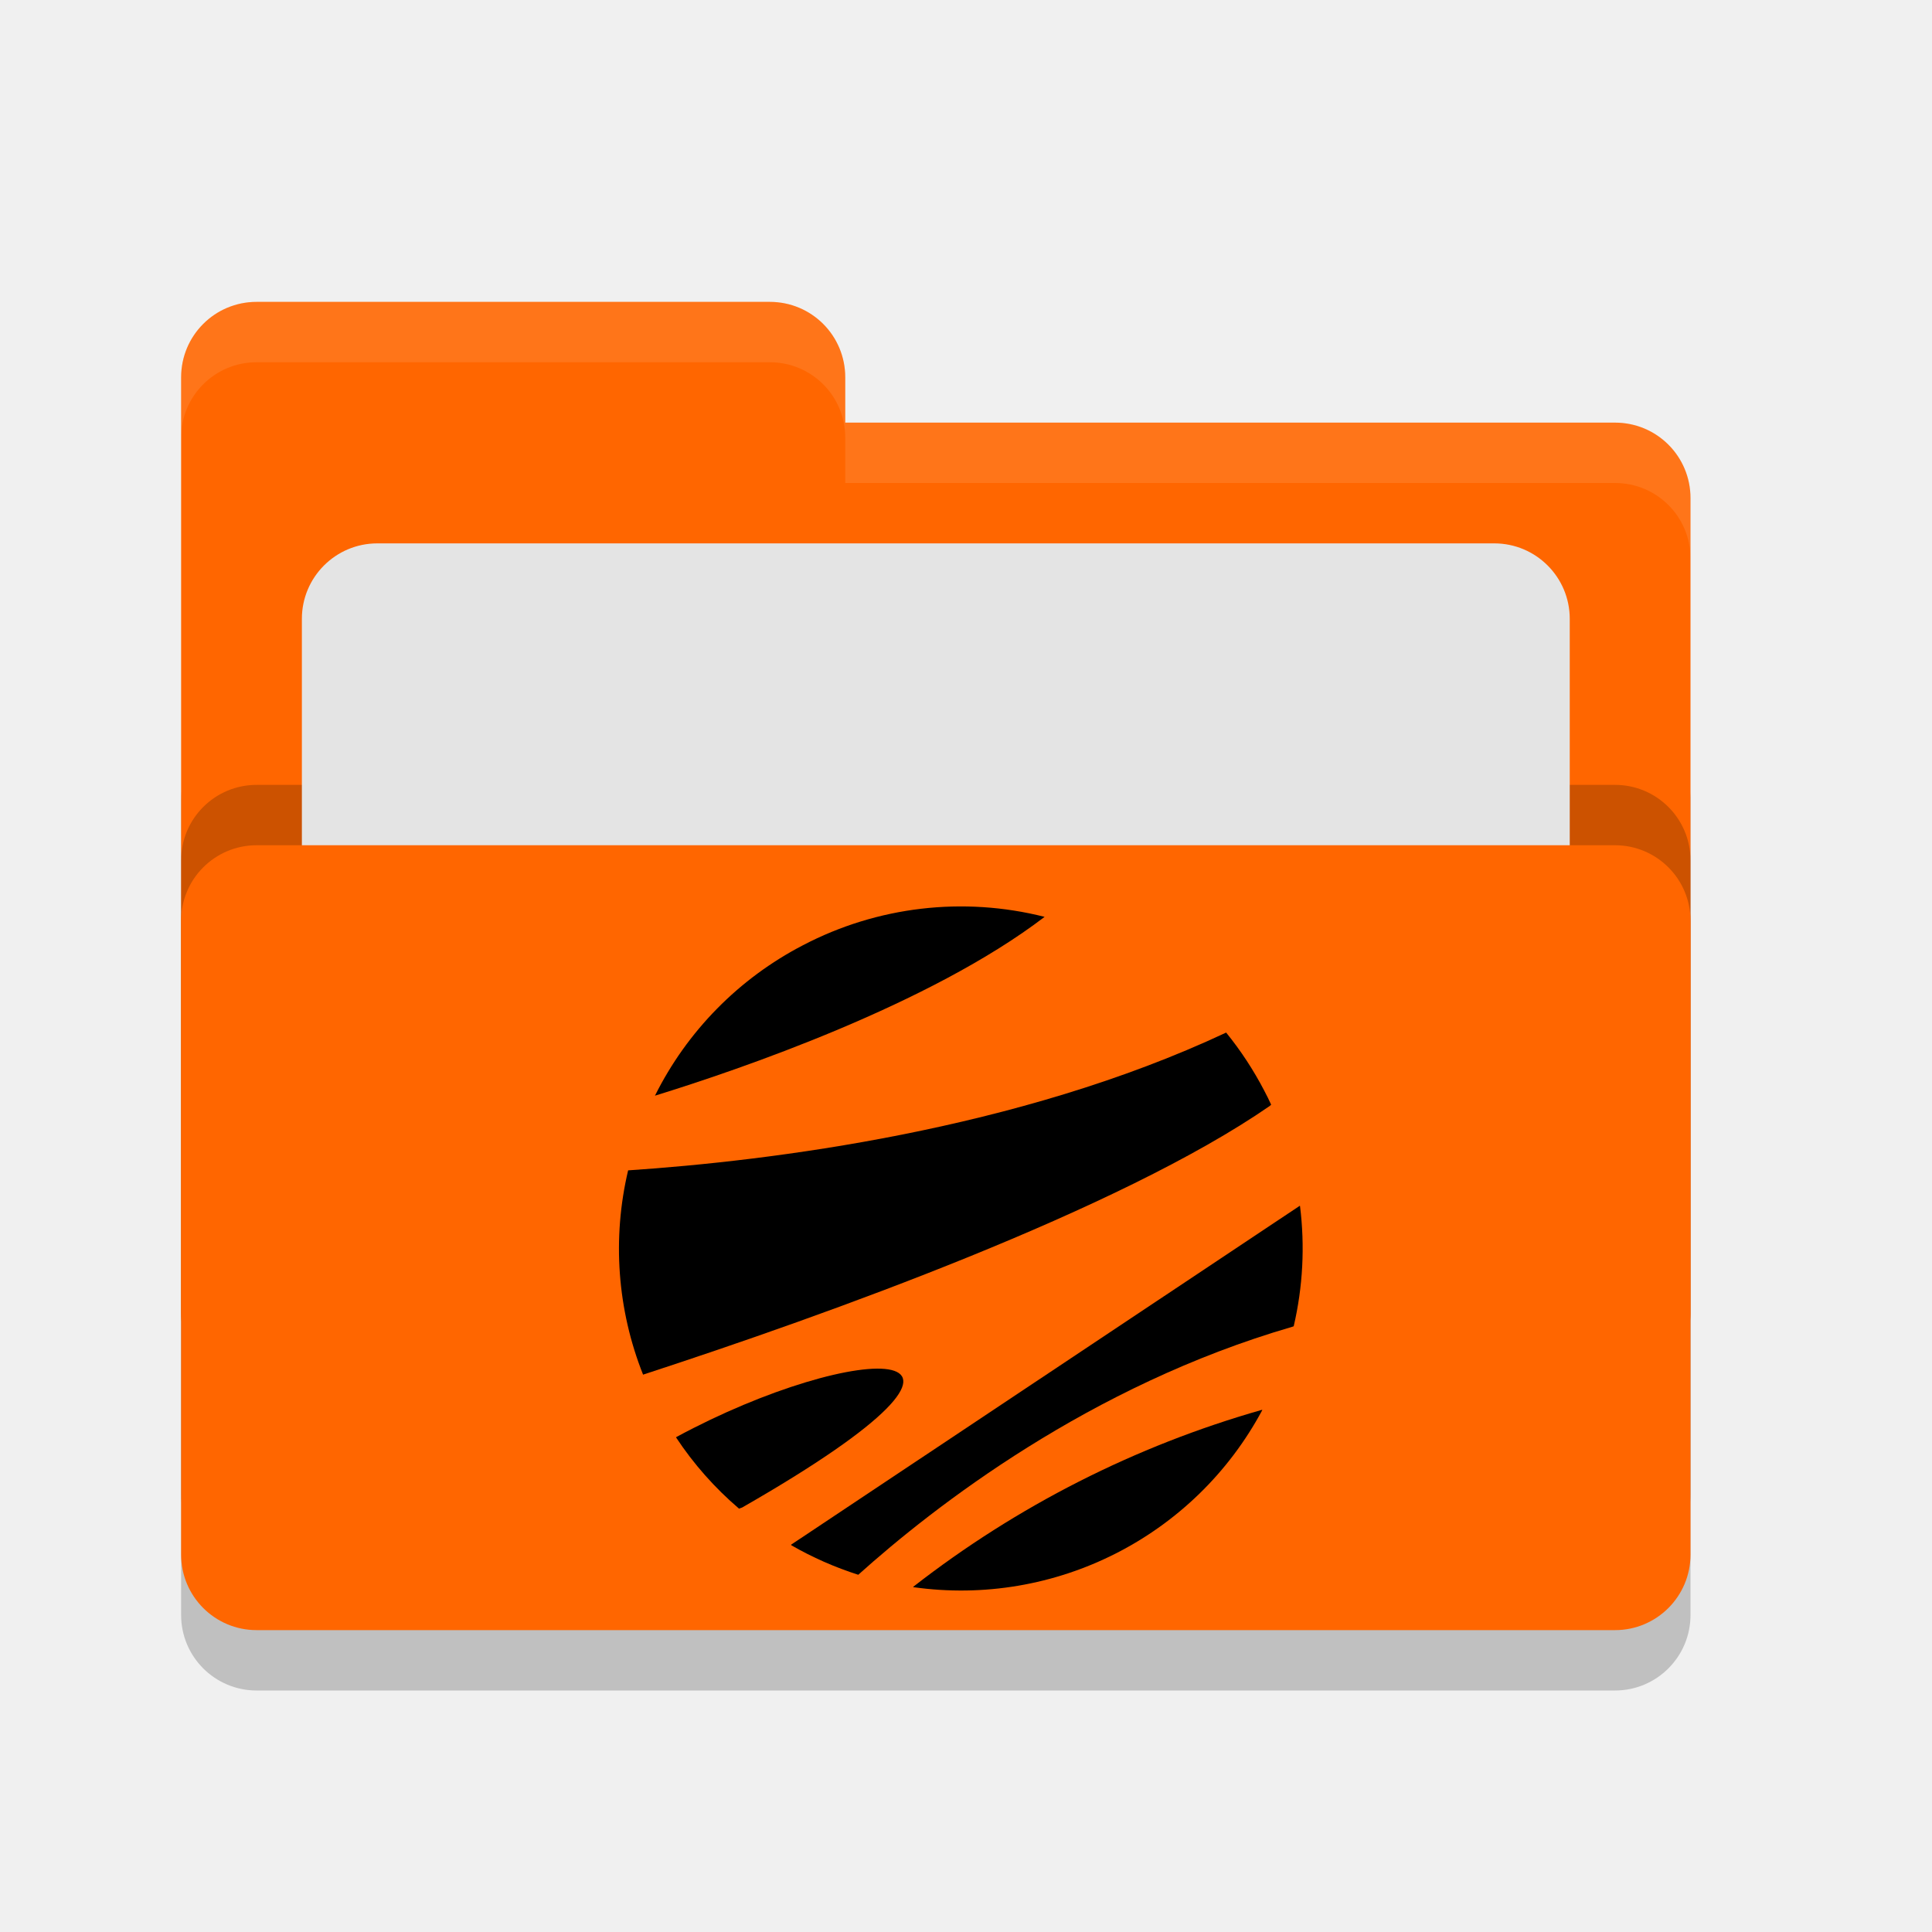
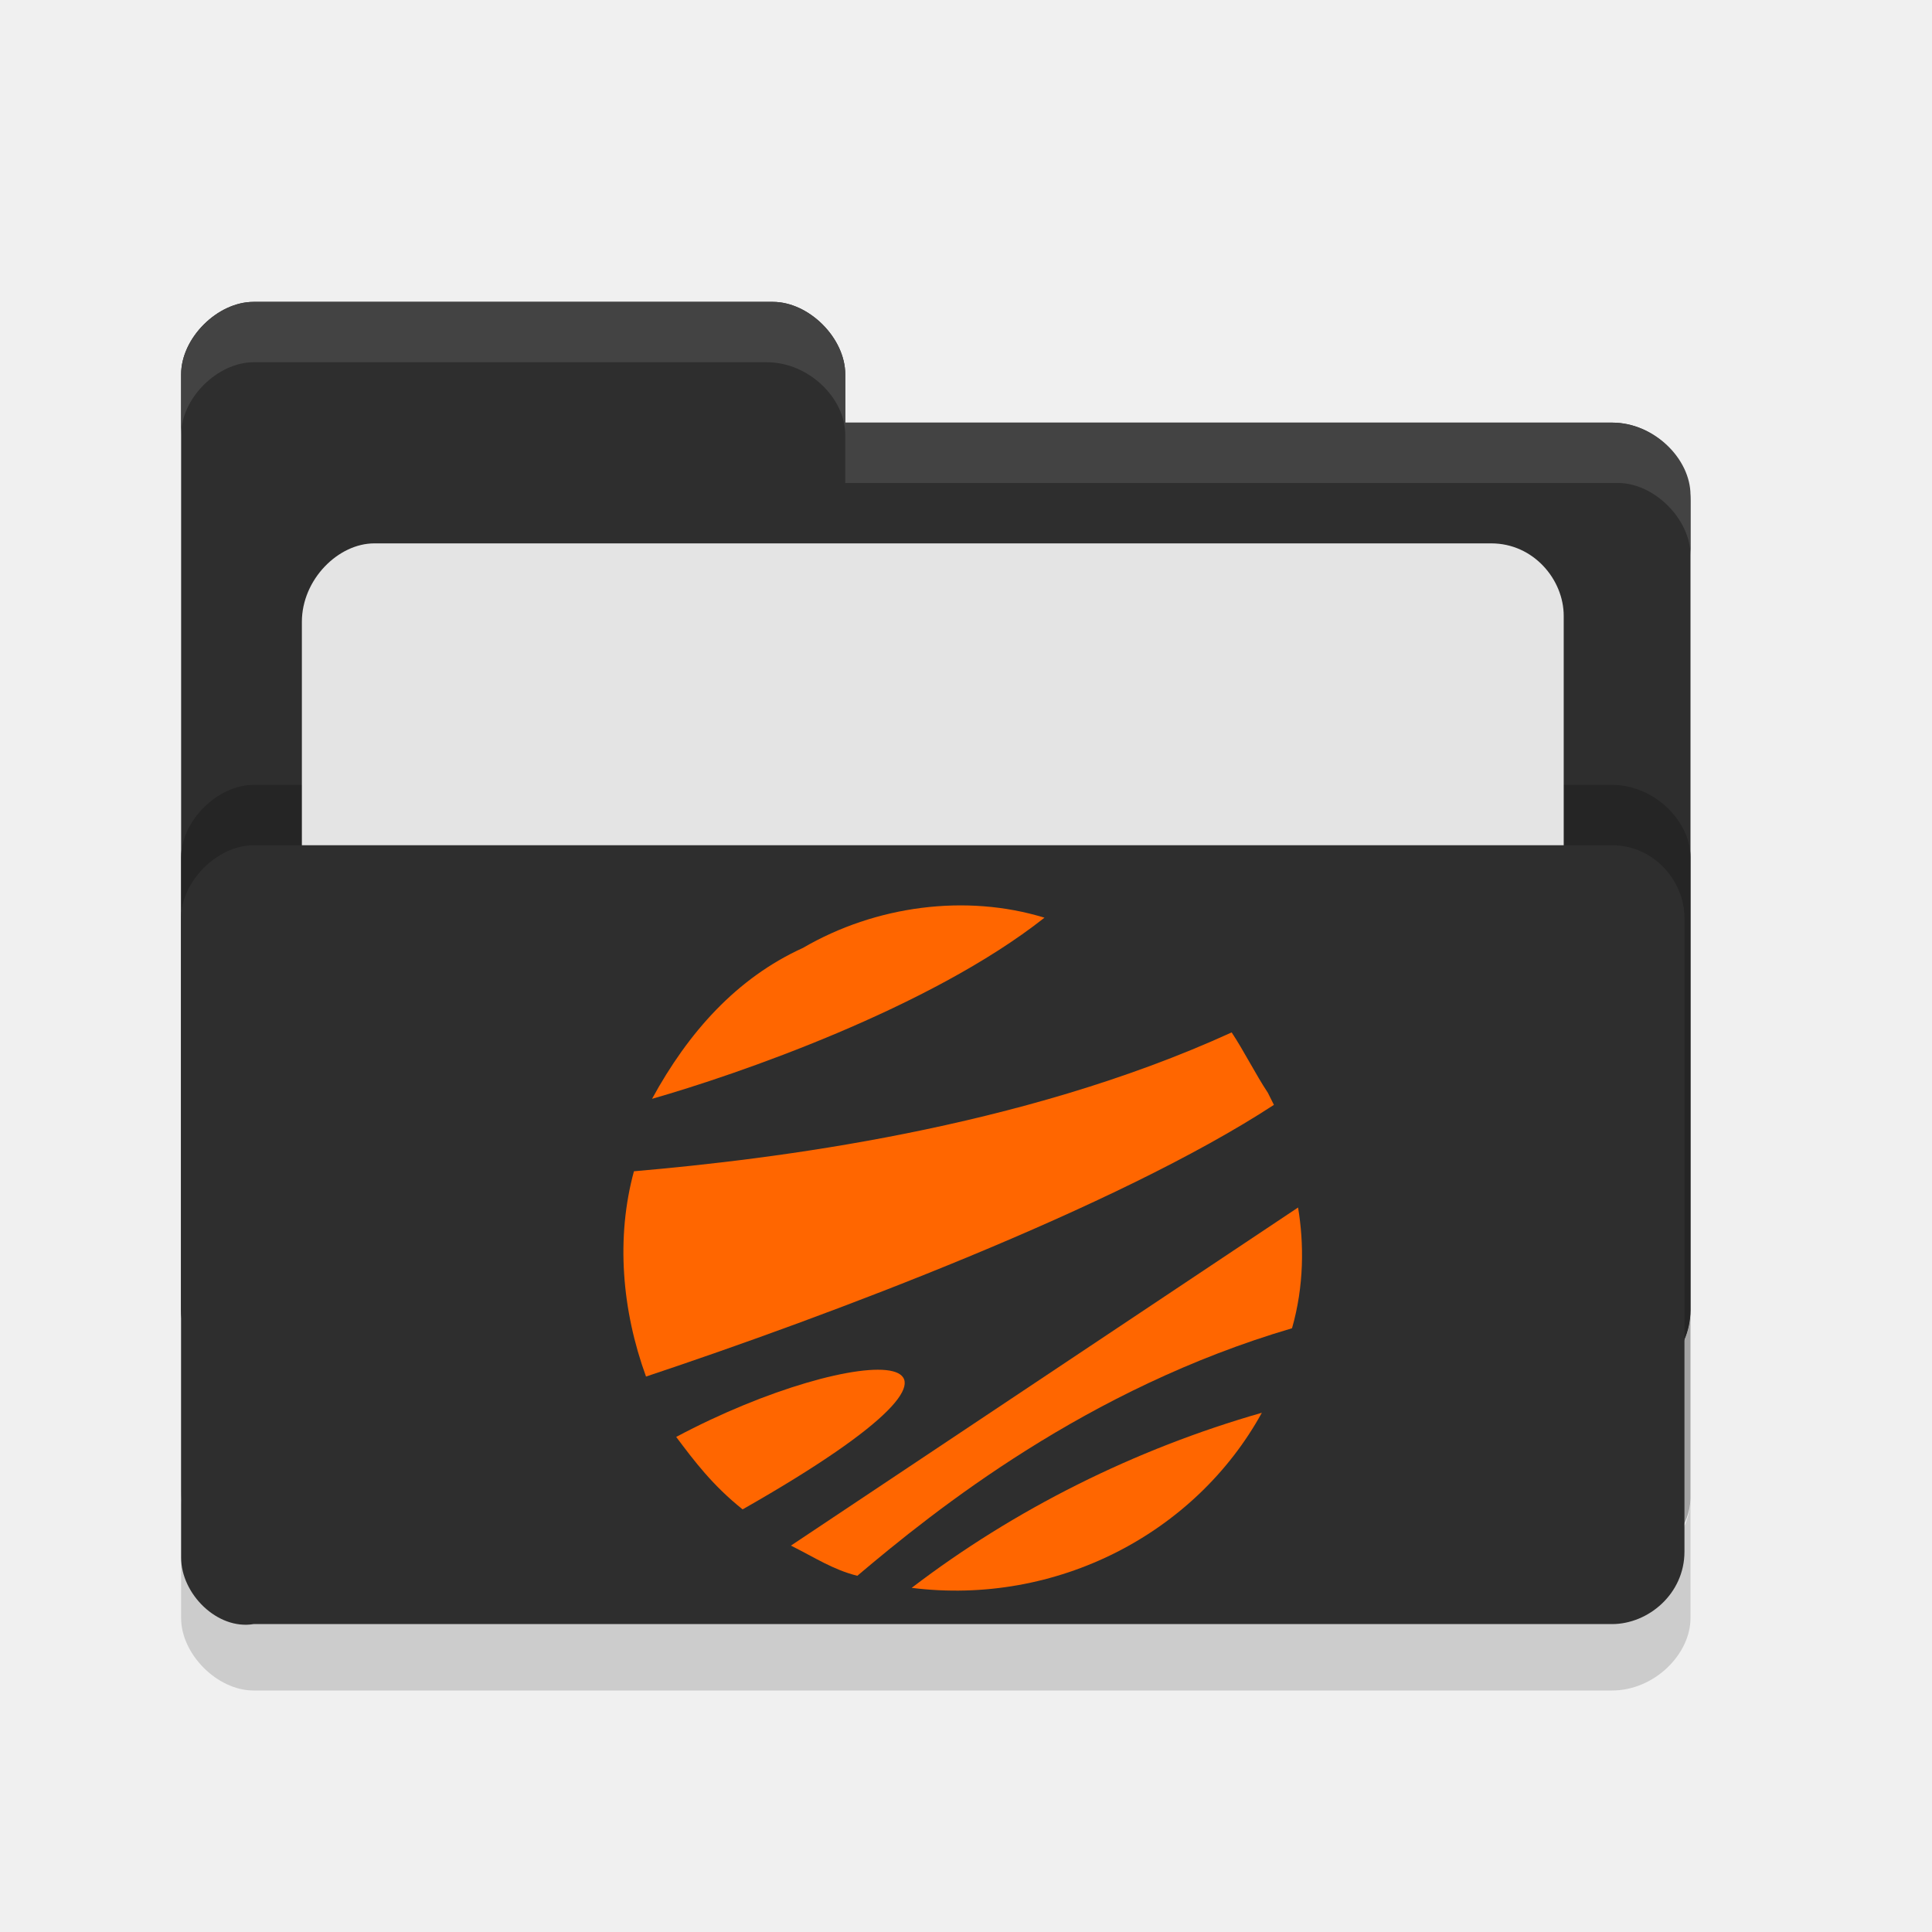
- <svg xmlns="http://www.w3.org/2000/svg" width="32" height="32" version="1" id="svg16">
-   <defs id="defs20" />
-   <rect style="opacity:0.2" width="25" height="16" x="3" y="12" rx="1.25" ry="1.25" id="rect2" />
-   <path style="fill:#ff6600" d="M 3,21.75 C 3,22.442 3.558,23 4.25,23 H 26.75 C 27.442,23 28,22.442 28,21.75 V 8.25 C 28,7.558 27.442,7 26.75,7 H 14 V 6.25 C 14,5.558 13.443,5 12.75,5 H 4.25 C 3.558,5 3,5.558 3,6.25" id="path4" />
-   <rect style="opacity:0.2" width="25" height="13" x="3" y="13" rx="1.25" ry="1.25" id="rect6" />
-   <rect style="fill:#e4e4e4" width="21" height="10" x="5" y="9" rx="1.25" ry="1.25" id="rect8" />
-   <rect style="fill:#ff6600" width="25" height="13" x="3" y="14" rx="1.25" ry="1.25" id="rect10" />
-   <path style="opacity:0.1;fill:#ffffff" d="M 4.25 5 C 3.558 5 3 5.558 3 6.25 L 3 7.25 C 3 6.558 3.558 6 4.25 6 L 12.75 6 C 13.443 6 14 6.558 14 7.25 L 14 8 L 26.75 8 C 27.442 8 28 8.557 28 9.25 L 28 8.25 C 28 7.558 27.442 7 26.75 7 L 14 7 L 14 6.25 C 14 5.558 13.443 5 12.75 5 L 4.25 5 z" id="path12" />
-   <g transform="matrix(0.05705691,0,0,0.05705691,10.252,15.01494)" id="katman_2" data-name="katman 2" style="fill:#000000">
-     <g id="katman_3" data-name="katman 3" style="fill:#000000">
-       <path class="cls-1" d="m 189.32,57.52 c -0.62,-1.36 -1.27,-2.72 -2,-4.07 A 100.1,100.1 0 0 0 176.26,36.59 C 115.74,65 43.68,73.84 2.66,76.59 A 98.81,98.81 0 0 0 7,135.89 c 53.23,-17.36 138.34,-47.86 181.93,-78 z" id="path8-3" style="fill:#000000" />
-       <path class="cls-1" d="m 53.45,11.22 a 98.86,98.86 0 0 0 -43,43.69 C 35.06,47.32 90.28,28.43 123.56,3 a 98.91,98.91 0 0 0 -70.11,8.22 z" id="path10-6" style="fill:#000000" />
-       <path class="cls-1" d="M 186.64,146.11 A 297.08,297.08 0 0 0 85.43,197.47 v 0 c 0,0 0,0.07 0,0.11 a 99.17,99.17 0 0 0 101.33,-51.42 z" id="path12-3" style="fill:#000000" />
-       <path class="cls-1" d="M 197.62,86.88 50,185.23 a 0.91,0.91 0 0 0 0,0.17 100,100 0 0 0 19.52,8.6 v 0 h -0.07 c 22.06,-19.83 67.19,-54.92 126,-72 l 0.42,-0.15 a 99.29,99.29 0 0 0 1.83,-34.92 z" id="path14" style="fill:#000000" />
-       <path class="cls-1" d="M 35.71,174.49 C 124.57,123.61 69,125.7 16.66,154 l -0.09,0.11 a 98.54,98.54 0 0 0 18.3,20.69 5.61,5.61 0 0 1 0.84,-0.31 z" id="path16" style="fill:#000000" />
-     </g>
+ <svg xmlns="http://www.w3.org/2000/svg" version="1.1" id="svg16" x="0px" y="0px" viewBox="0 0 32 32" style="enable-background:new 0 0 32 32;" xml:space="preserve">
+   <style type="text/css">
+ 	.st0{fill:#CCCCCC;}
+ 	.st1{fill:#2E2E2E;}
+ 	.st2{fill:#A3A3A3;}
+ 	.st3{fill:#252525;}
+ 	.st4{fill:#E4E4E4;}
+ 	.st5{fill:#434343;}
+ 	.st6{fill:#FF6600;}
+ </style>
+   <g>
+     <path class="st0" d="M3,13.3L3,13.3v13.5C3,27.4,3.6,28,4.2,28h22.5c0.7,0,1.3-0.6,1.3-1.2v-2c0,0.7-0.6,1.2-1.3,1.2H4.2   C3.6,26,3,25.4,3,24.8v-3l0,0V13.3" />
+     <path class="st1" d="M3,21.7C3,22.4,3.6,23,4.2,23h22.5c0.7,0,1.3-0.6,1.3-1.3V8.3C28,7.6,27.4,7,26.7,7H14V6.2   C14,5.6,13.4,5,12.8,5H4.2C3.6,5,3,5.6,3,6.2V21.7" />
+     <path class="st2" d="M28,21.7c0,0.7-0.6,1.3-1.3,1.3H4.2C3.6,23,3,22.4,3,21.7v3C3,25.4,3.6,26,4.2,26h22.5c0.7,0,1.3-0.6,1.3-1.2   V21.7" />
+     <path class="st3" d="M26.7,13H4.2C3.6,13,3,13.6,3,14.2v7.5C3,22.4,3.6,23,4.2,23h22.5c0.7,0,1.3-0.6,1.3-1.3l0,0v-7.5   C28,13.6,27.4,13,26.7,13" />
+     <path class="st4" d="M6.2,9h18.5c0.7,0,1.2,0.6,1.2,1.2v7.5c0,0.7-0.6,1.2-1.2,1.2H6.2C5.6,19,5,18.4,5,17.8v-7.5   C5,9.6,5.6,9,6.2,9z" />
+     <path class="st1" d="M4.2,14h22.5c0.7,0,1.2,0.6,1.2,1.2v10.5c0,0.7-0.6,1.2-1.2,1.2H4.2C3.6,27,3,26.4,3,25.8V15.2   C3,14.6,3.6,14,4.2,14z" />
+     <path class="st5" d="M12.8,5H4.2C3.6,5,3,5.6,3,6.2v1C3,6.6,3.6,6,4.2,6h8.5C13.4,6,14,6.6,14,7.2V8h12.8C27.4,8,28,8.6,28,9.2v-1   C28,7.6,27.4,7,26.7,7H14V6.2C14,5.6,13.4,5,12.8,5" />
+     <path class="st6" d="M21.1,18.3l-0.1-0.2c-0.2-0.3-0.4-0.7-0.6-1c-3.5,1.6-7.6,2.1-9.9,2.3c-0.3,1.1-0.2,2.3,0.2,3.4   C13.7,21.8,18.5,20,21.1,18.3L21.1,18.3z" />
+     <path class="st6" d="M13.3,15.7c-1.1,0.5-1.9,1.4-2.5,2.5c1.4-0.4,4.6-1.5,6.5-3C16,14.8,14.5,15,13.3,15.7z" />
+     <path class="st6" d="M20.9,23.4c-2.1,0.6-4.1,1.6-5.8,2.9v0C17.5,26.6,19.8,25.4,20.9,23.4L20.9,23.4z" />
+     <path class="st6" d="M21.5,20l-8.4,5.6v0c0.4,0.2,0.7,0.4,1.1,0.5h0C15.5,25,18,23,21.4,22l0,0C21.6,21.3,21.6,20.6,21.5,20   L21.5,20z" />
+     <path class="st6" d="M12.3,25c5.1-2.9,1.9-2.8-1.1-1.2l0,0C11.5,24.2,11.8,24.6,12.3,25L12.3,25z" />
  </g>
</svg>
